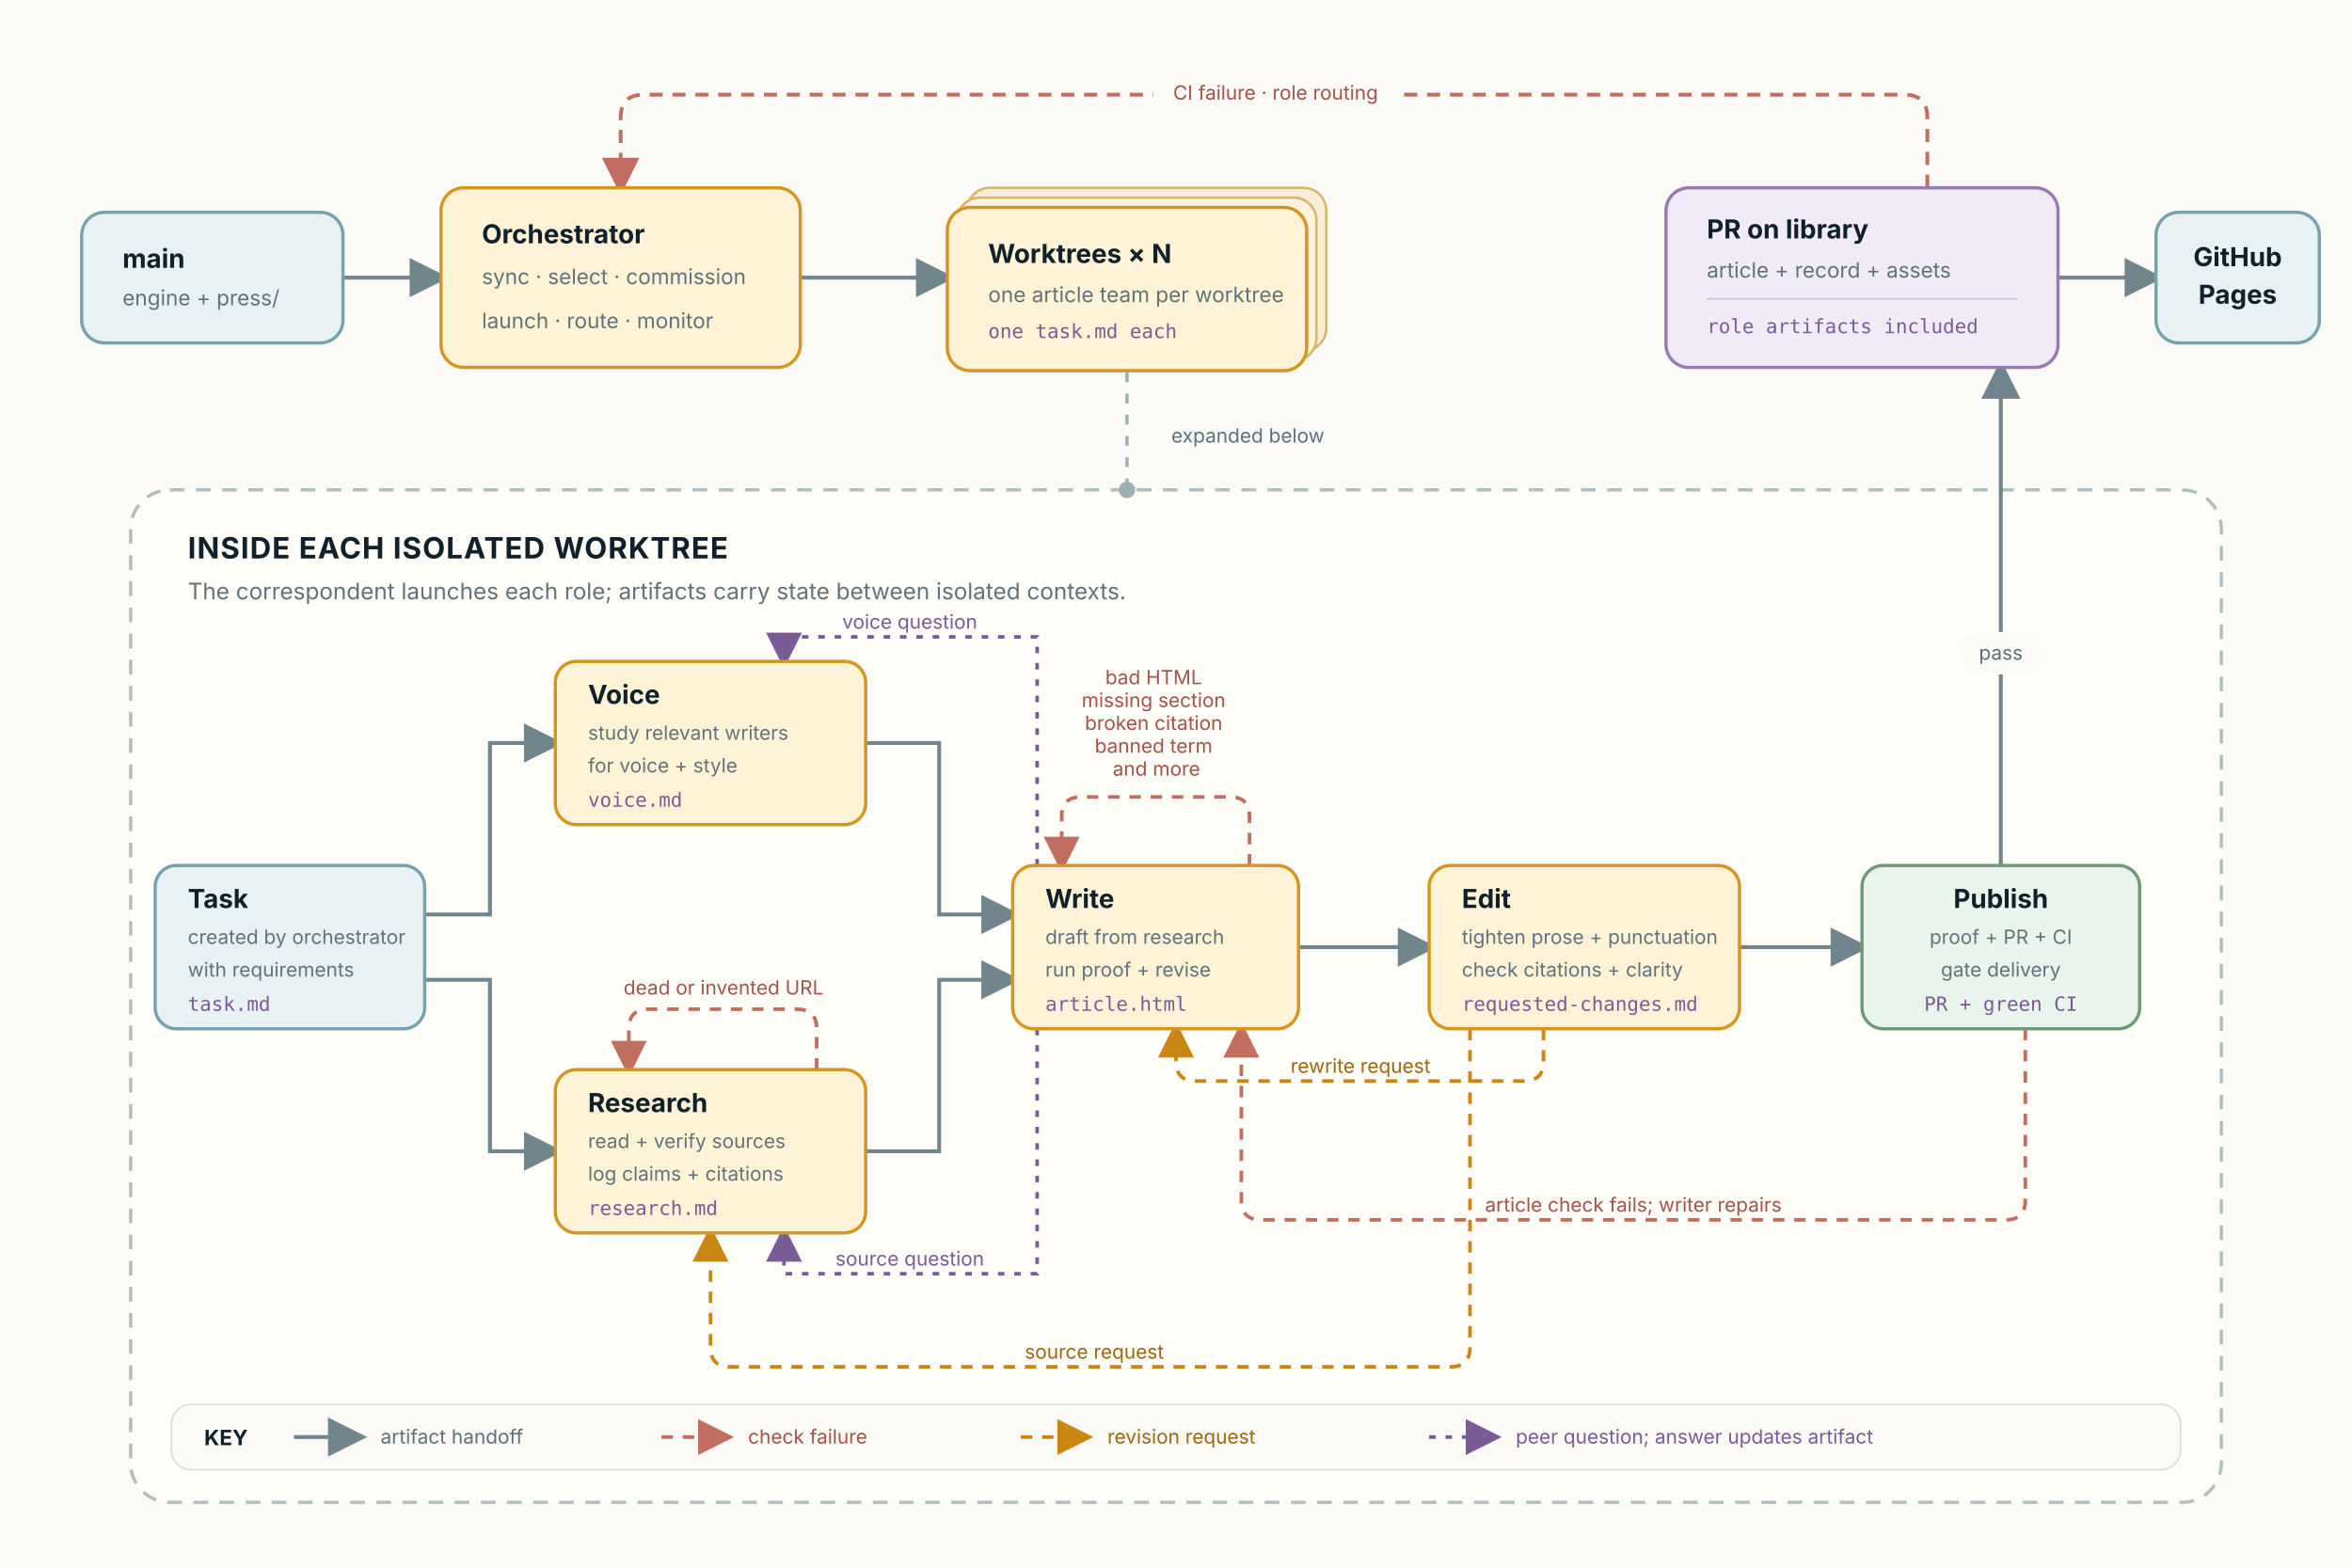
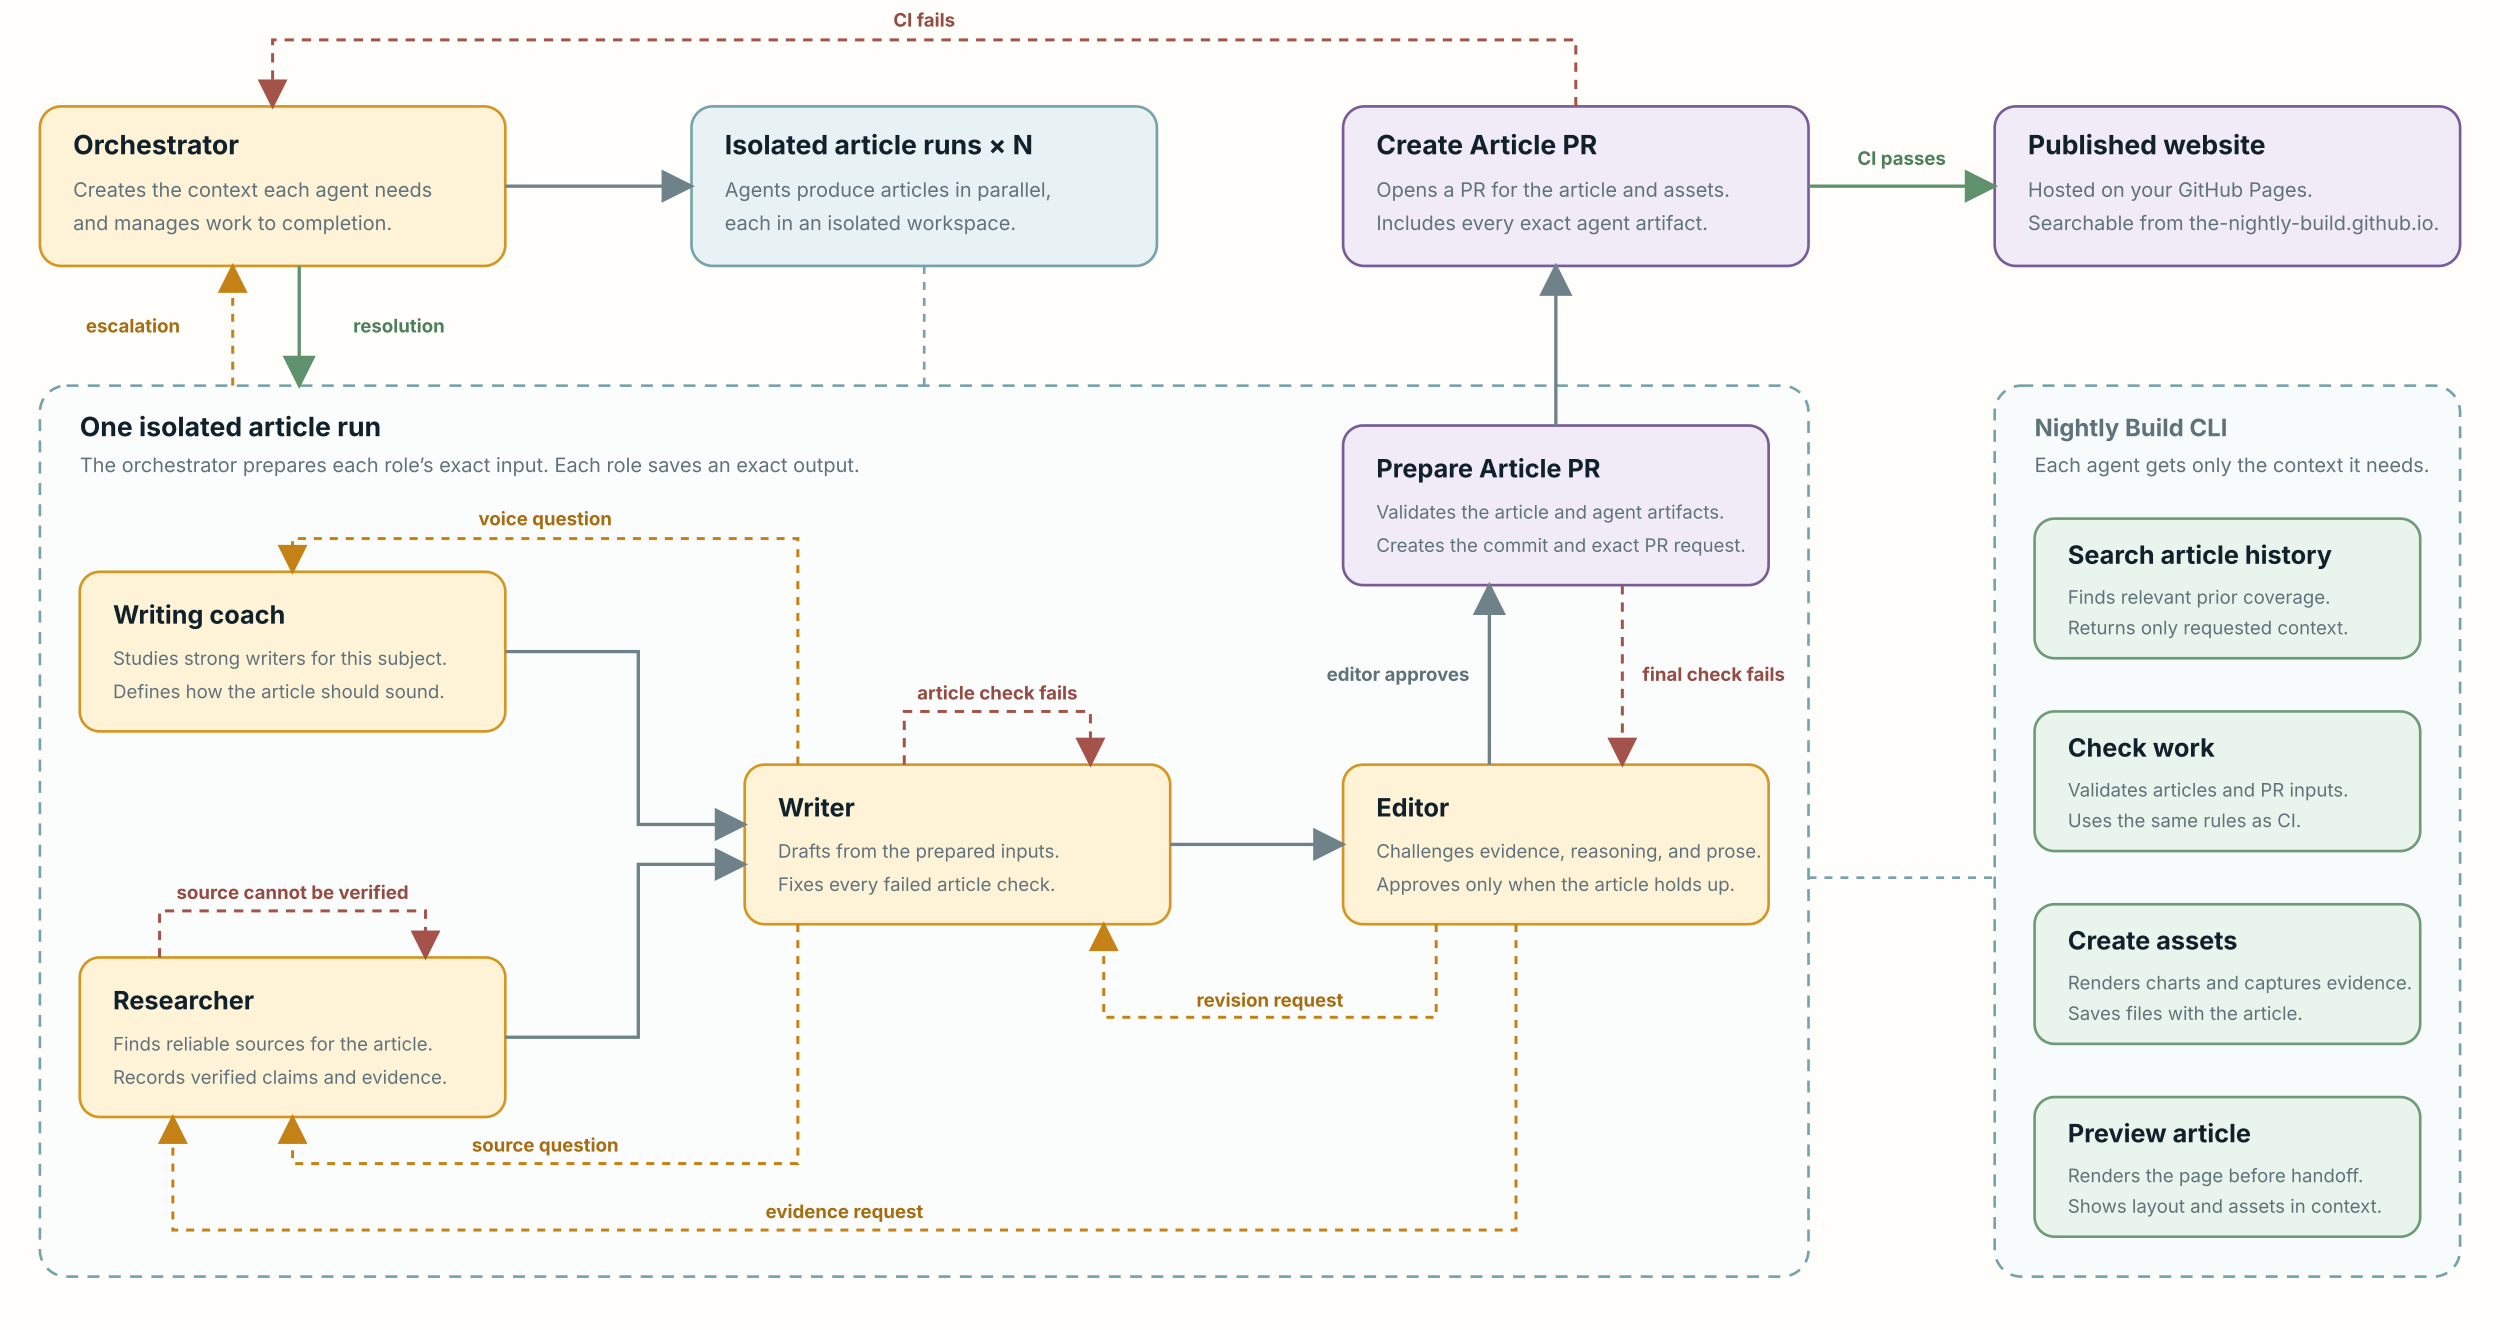
- <svg xmlns="http://www.w3.org/2000/svg" viewBox="0 0 1440 960" role="img" aria-labelledby="diagram-title diagram-description">
+ <svg xmlns="http://www.w3.org/2000/svg" width="1880" height="1000" viewBox="0 0 1880 1000" role="img" aria-labelledby="title description">
  <defs>
-     <marker id="arrow" markerWidth="10" markerHeight="10" refX="8" refY="5" orient="auto">
-       <path d="M0 0L10 5L0 10Z" fill="#71858d" />
-     </marker>
-     <marker id="repair-arrow" markerWidth="10" markerHeight="10" refX="8" refY="5" orient="auto">
-       <path d="M0 0L10 5L0 10Z" fill="#c98612" />
-     </marker>
-     <marker id="ci-arrow" markerWidth="10" markerHeight="10" refX="8" refY="5" orient="auto">
-       <path d="M0 0L10 5L0 10Z" fill="#c16e61" />
-     </marker>
-     <marker id="message-arrow" markerWidth="10" markerHeight="10" refX="8" refY="5" orient="auto">
-       <path d="M0 0L10 5L0 10Z" fill="#795b95" />
-     </marker>
-     <marker id="failure-arrow" markerWidth="10" markerHeight="10" refX="8" refY="5" orient="auto">
-       <path d="M0 0L10 5L0 10Z" fill="#c16e61" />
+     <marker id="arrow-gray" markerWidth="10" markerHeight="10" refX="9" refY="5" orient="auto">
+       <path d="M0 0L10 5L0 10Z" fill="#6f828a" />
+     </marker>
+     <marker id="arrow-green" markerWidth="10" markerHeight="10" refX="9" refY="5" orient="auto">
+       <path d="M0 0L10 5L0 10Z" fill="#5f916d" />
+     </marker>
+     <marker id="arrow-red" markerWidth="10" markerHeight="10" refX="9" refY="5" orient="auto">
+       <path d="M0 0L10 5L0 10Z" fill="#a35349" />
+     </marker>
+     <marker id="arrow-gold" markerWidth="10" markerHeight="10" refX="9" refY="5" orient="auto">
+       <path d="M0 0L10 5L0 10Z" fill="#c48216" />
    </marker>
    <style>
-       .edge { fill: none; stroke: #71858d; stroke-width: 2.4; marker-end: url(#arrow); }
-       .leader { fill: none; stroke: #9cafb2; stroke-width: 2; stroke-dasharray: 6 7; }
-       .repair { fill: none; stroke: #c98612; stroke-width: 2.2; stroke-dasharray: 7 6; marker-end: url(#repair-arrow); }
-       .message { fill: none; stroke: #795b95; stroke-width: 2.2; stroke-dasharray: 4 6; marker-end: url(#message-arrow); }
-       .failure { fill: none; stroke: #c16e61; stroke-width: 2.2; stroke-dasharray: 7 6; marker-end: url(#failure-arrow); }
-       .ci { fill: none; stroke: #c16e61; stroke-width: 2.3; stroke-dasharray: 8 6; marker-end: url(#ci-arrow); }
-       .node-title { fill: #10212b; font: 700 16px -apple-system, BlinkMacSystemFont, "Segoe UI", sans-serif; }
-       .node-copy { fill: #61727b; font: 13px -apple-system, BlinkMacSystemFont, "Segoe UI", sans-serif; }
-       .artifact { fill: #795b95; font: 12px ui-monospace, SFMono-Regular, Menlo, monospace; }
-       .panel-title { fill: #10212b; font: 700 18px -apple-system, BlinkMacSystemFont, "Segoe UI", sans-serif; letter-spacing: .6px; }
-       .panel-copy { fill: #61727b; font: 14px -apple-system, BlinkMacSystemFont, "Segoe UI", sans-serif; }
-       .label { fill: #5c7078; font: 12px -apple-system, BlinkMacSystemFont, "Segoe UI", sans-serif; }
-       .repair-label { fill: #9a680f; font: 12px -apple-system, BlinkMacSystemFont, "Segoe UI", sans-serif; }
-       .message-label { fill: #795b95; font: 12px -apple-system, BlinkMacSystemFont, "Segoe UI", sans-serif; }
-       .failure-label { fill: #a35349; font: 12px -apple-system, BlinkMacSystemFont, "Segoe UI", sans-serif; }
-       .ci-label { fill: #a35349; font: 12px -apple-system, BlinkMacSystemFont, "Segoe UI", sans-serif; }
+       .node {
+         stroke-width: 2;
+       }
+       .title {
+         fill: #10212b;
+         font: 700 20px Inter, ui-sans-serif, system-ui, -apple-system, sans-serif;
+       }
+       .copy {
+         fill: #5f727b;
+         font: 15px Inter, ui-sans-serif, system-ui, -apple-system, sans-serif;
+       }
+       .label-success {
+         fill: #4e7f5c;
+         font: 700 14px Inter, ui-sans-serif, system-ui, -apple-system, sans-serif;
+         text-anchor: middle;
+       }
+       .label-failure {
+         fill: #944b43;
+         font: 700 14px Inter, ui-sans-serif, system-ui, -apple-system, sans-serif;
+         text-anchor: middle;
+       }
+       .flow {
+         fill: none;
+         stroke: #6f828a;
+         stroke-width: 2.5;
+         marker-end: url(#arrow-gray);
+       }
+       .success {
+         fill: none;
+         stroke: #5f916d;
+         stroke-width: 2.5;
+         marker-end: url(#arrow-green);
+       }
+       .failure {
+         fill: none;
+         stroke: #a35349;
+         stroke-width: 2.25;
+         stroke-dasharray: 7 6;
+         marker-end: url(#arrow-red);
+       }
+       .request {
+         fill: none;
+         stroke: #c48216;
+         stroke-width: 2.25;
+         stroke-dasharray: 6 6;
+         marker-end: url(#arrow-gold);
+       }
+       .request-label {
+         fill: #a66d10;
+         font: 700 14px Inter, ui-sans-serif, system-ui, -apple-system, sans-serif;
+         text-anchor: middle;
+       }
+       .stage {
+         fill: #fbfdfc;
+         stroke: #76a3ab;
+         stroke-width: 2;
+         stroke-dasharray: 9 7;
+       }
+       .stage-title {
+         fill: #10212b;
+         font: 700 20px Inter, ui-sans-serif, system-ui, -apple-system, sans-serif;
+       }
+       .stage-copy {
+         fill: #5f727b;
+         font: 15px Inter, ui-sans-serif, system-ui, -apple-system, sans-serif;
+       }
+       .role {
+         fill: #fff3d7;
+         stroke: #d49620;
+         stroke-width: 2;
+       }
+       .role-title {
+         fill: #10212b;
+         font: 700 19px Inter, ui-sans-serif, system-ui, -apple-system, sans-serif;
+       }
+       .role-copy {
+         fill: #5f727b;
+         font: 14px Inter, ui-sans-serif, system-ui, -apple-system, sans-serif;
+       }
+       .expand {
+         fill: none;
+         stroke: #76a3ab;
+         stroke-width: 2;
+         stroke-dasharray: 6 6;
+       }
+       .flow-label {
+         fill: #5f727b;
+         font: 700 14px Inter, ui-sans-serif, system-ui, -apple-system, sans-serif;
+         text-anchor: middle;
+       }
+       .stage-outline {
+         stroke-width: 2;
+         stroke-dasharray: 9 7;
+       }
+       .outline-title {
+         fill: #5f727b;
+         font: 700 18px Inter, ui-sans-serif, system-ui, -apple-system, sans-serif;
+       }
    </style>
  </defs>
-   <rect width="1440" height="960" fill="#fbfaf7" />
-   <rect x="80" y="300" width="1280" height="620" rx="24" fill="#fffdf8" stroke="#afbfbd" stroke-width="2" stroke-dasharray="9 7" />
-   <text class="panel-title" x="115" y="342">INSIDE EACH ISOLATED WORKTREE</text>
-   <text class="panel-copy" x="115" y="367">The correspondent launches each role; artifacts carry state between isolated contexts.</text>
-   <path class="edge" d="M210 170H270" />
-   <path class="edge" d="M490 170H580" />
-   <path class="leader" d="M690 215V300" />
-   <circle cx="690" cy="300" r="5" fill="#9cafb2" />
-   <path class="edge" d="M1260 170H1320" />
-   <path class="edge" d="M1225 530V225" />
-   <path class="ci" d="M1180 115V72Q1180 58 1166 58H394Q380 58 380 72V115" />
-   <rect x="706" y="43" width="150" height="28" rx="14" fill="#fbfaf7" />
-   <text class="ci-label" x="781" y="61" text-anchor="middle">CI failure · role routing</text>
-   <rect x="50" y="130" width="160" height="80" rx="14" fill="#e8f2f4" stroke="#76a3ab" stroke-width="2" />
-   <text class="node-title" x="75" y="164">main</text>
-   <text class="node-copy" x="75" y="187">engine + press/</text>
-   <rect x="270" y="115" width="220" height="110" rx="14" fill="#fff3d7" stroke="#d49620" stroke-width="2" />
-   <text class="node-title" x="295" y="149">Orchestrator</text>
-   <text class="node-copy" x="295" y="174">sync · select · commission</text>
-   <text class="node-copy" x="295" y="201">launch · route · monitor</text>
-   <rect x="592" y="115" width="220" height="100" rx="14" fill="#f7eed9" stroke="#d8b56a" stroke-width="1.5" />
-   <rect x="586" y="121" width="220" height="100" rx="14" fill="#fbf3df" stroke="#d8b56a" stroke-width="1.5" />
-   <rect x="580" y="127" width="220" height="100" rx="14" fill="#fff3d7" stroke="#d49620" stroke-width="2" />
-   <text class="node-title" x="605" y="161">Worktrees × N</text>
-   <text class="node-copy" x="605" y="185">one article team per worktree</text>
-   <text class="artifact" x="605" y="207">one task.md each</text>
-   <rect x="1020" y="115" width="240" height="110" rx="14" fill="#f1ebf7" stroke="#9a7ab6" stroke-width="2" />
-   <text class="node-title" x="1045" y="146">PR on library</text>
-   <text class="node-copy" x="1045" y="170">article + record + assets</text>
-   <line x1="1045" y1="183" x2="1235" y2="183" stroke="#cdbdd9" />
-   <text class="artifact" x="1045" y="204">role artifacts included</text>
-   <rect x="1320" y="130" width="100" height="80" rx="14" fill="#e8f2f4" stroke="#76a3ab" stroke-width="2" />
-   <text class="node-title" x="1370" y="163" text-anchor="middle">GitHub</text>
-   <text class="node-title" x="1370" y="186" text-anchor="middle">Pages</text>
-   <rect x="706" y="253" width="116" height="28" rx="14" fill="#fbfaf7" />
-   <text class="label" x="764" y="271" text-anchor="middle">expanded below</text>
-   <rect x="1200" y="387" width="50" height="26" rx="13" fill="#fbfaf7" />
-   <text class="label" x="1225" y="404" text-anchor="middle">pass</text>
-   <path class="edge" d="M260 560H300V455H340" />
-   <path class="edge" d="M260 600H300V705H340" />
-   <path class="edge" d="M530 455H575V560H620" />
-   <path class="edge" d="M530 705H575V600H620" />
-   <path class="edge" d="M795 580H875" />
-   <path class="edge" d="M1065 580H1140" />
-   <path class="failure" d="M765 530V500Q765 488 753 488H662Q650 488 650 500V530" />
-   <text class="failure-label" x="708" y="419" text-anchor="middle">
-     <tspan x="708">bad HTML</tspan>
-     <tspan x="708" dy="14">missing section</tspan>
-     <tspan x="708" dy="14">broken citation</tspan>
-     <tspan x="708" dy="14">banned term</tspan>
-     <tspan x="708" dy="14">and more</tspan>
-   </text>
-   <path class="failure" d="M500 655V630Q500 618 488 618H397Q385 618 385 630V655" />
-   <text class="failure-label" x="443" y="609" text-anchor="middle">dead or invented URL</text>
-   <path class="message" d="M635 530V390H480V405" />
-   <text class="message-label" x="557" y="385" text-anchor="middle">voice question</text>
-   <path class="message" d="M635 630V780H480V755" />
-   <text class="message-label" x="557" y="775" text-anchor="middle">source question</text>
-   <path class="repair" d="M945 630V650Q945 662 933 662H732Q720 662 720 650V630" />
-   <text class="repair-label" x="833" y="657" text-anchor="middle">rewrite request</text>
-   <path class="repair" d="M900 630V825Q900 837 888 837H447Q435 837 435 825V755" />
-   <text class="repair-label" x="670" y="832" text-anchor="middle">source request</text>
-   <path class="failure" d="M1240 630V735Q1240 747 1228 747H772Q760 747 760 735V630" />
-   <text class="failure-label" x="1000" y="742" text-anchor="middle">article check fails; writer repairs</text>
-   <rect x="95" y="530" width="165" height="100" rx="13" fill="#e8f2f4" stroke="#76a3ab" stroke-width="2" />
-   <text class="node-title" x="115" y="556">Task</text>
-   <text class="node-copy" x="115" y="578" style="font-size:12px">created by orchestrator</text>
-   <text class="node-copy" x="115" y="598" style="font-size:12px">with requirements</text>
-   <text class="artifact" x="115" y="619">task.md</text>
-   <rect x="340" y="405" width="190" height="100" rx="13" fill="#fff3d7" stroke="#d49620" stroke-width="2" />
-   <text class="node-title" x="360" y="431">Voice</text>
-   <text class="node-copy" x="360" y="453" style="font-size:12px">study relevant writers</text>
-   <text class="node-copy" x="360" y="473" style="font-size:12px">for voice + style</text>
-   <text class="artifact" x="360" y="494">voice.md</text>
-   <rect x="340" y="655" width="190" height="100" rx="13" fill="#fff3d7" stroke="#d49620" stroke-width="2" />
-   <text class="node-title" x="360" y="681">Research</text>
-   <text class="node-copy" x="360" y="703" style="font-size:12px">read + verify sources</text>
-   <text class="node-copy" x="360" y="723" style="font-size:12px">log claims + citations</text>
-   <text class="artifact" x="360" y="744">research.md</text>
-   <rect x="620" y="530" width="175" height="100" rx="13" fill="#fff3d7" stroke="#d49620" stroke-width="2" />
-   <text class="node-title" x="640" y="556">Write</text>
-   <text class="node-copy" x="640" y="578" style="font-size:12px">draft from research</text>
-   <text class="node-copy" x="640" y="598" style="font-size:12px">run proof + revise</text>
-   <text class="artifact" x="640" y="619">article.html</text>
-   <rect x="875" y="530" width="190" height="100" rx="13" fill="#fff3d7" stroke="#d49620" stroke-width="2" />
-   <text class="node-title" x="895" y="556">Edit</text>
-   <text class="node-copy" x="895" y="578" style="font-size:12px">tighten prose + punctuation</text>
-   <text class="node-copy" x="895" y="598" style="font-size:12px">check citations + clarity</text>
-   <text class="artifact" x="895" y="619">requested-changes.md</text>
-   <rect x="1140" y="530" width="170" height="100" rx="13" fill="#e9f5ec" stroke="#6f9a78" stroke-width="2" />
-   <text class="node-title" x="1225" y="556" text-anchor="middle">Publish</text>
-   <text class="node-copy" x="1225" y="578" text-anchor="middle" style="font-size:12px">proof + PR + CI</text>
-   <text class="node-copy" x="1225" y="598" text-anchor="middle" style="font-size:12px">gate delivery</text>
-   <text class="artifact" x="1225" y="619" text-anchor="middle">PR + green CI</text>
-   <rect x="105" y="860" width="1230" height="40" rx="12" fill="#fbfaf7" stroke="#d7dfde" />
-   <text class="node-title" x="125" y="885" style="font-size:13px">KEY</text>
-   <path class="edge" d="M180 880H220" />
-   <text class="label" x="233" y="884">artifact handoff</text>
-   <path class="failure" d="M405 880H445" />
-   <text class="failure-label" x="458" y="884">check failure</text>
-   <path class="repair" d="M625 880H665" />
-   <text class="repair-label" x="678" y="884">revision request</text>
-   <path class="message" d="M875 880H915" />
-   <text class="message-label" x="928" y="884">peer question; answer updates artifact</text>
+   <rect width="1880" height="1000" fill="#fffefb" />
+   <rect class="node" x="30" y="80" width="350" height="120" rx="16" fill="#fff3d7" stroke="#d49620" />
+   <text class="title" x="55" y="116">Orchestrator</text>
+   <text class="copy" x="55" y="148">
+     Creates the context each agent needs
+   </text>
+   <text class="copy" x="55" y="173">
+     and manages work to completion.
+   </text>
+   <rect class="node" x="520" y="80" width="350" height="120" rx="16" fill="#e8f2f4" stroke="#76a3ab" />
+   <text class="title" x="545" y="116">Isolated article runs × N</text>
+   <text class="copy" x="545" y="148">
+     Agents produce articles in parallel,
+   </text>
+   <text class="copy" x="545" y="173">
+     each in an isolated workspace.
+   </text>
+   <rect class="node" x="1010" y="80" width="350" height="120" rx="16" fill="#f1ebf7" stroke="#795b95" />
+   <text class="title" x="1035" y="116">Create Article PR</text>
+   <text class="copy" x="1035" y="148">
+     Opens a PR for the article and assets.
+   </text>
+   <text class="copy" x="1035" y="173">
+     Includes every exact agent artifact.
+   </text>
+   <rect class="node" x="1500" y="80" width="350" height="120" rx="16" fill="#f1ebf7" stroke="#795b95" />
+   <text class="title" x="1525" y="116">Published website</text>
+   <text class="copy" x="1525" y="148">
+     Hosted on your GitHub Pages.
+   </text>
+   <text class="copy" x="1525" y="173">
+     Searchable from the-nightly-build.github.io.
+   </text>
+   <path class="flow" d="M380 140H520" />
+   <path class="success" d="M1360 140H1500" />
+   <text class="label-success" x="1430" y="124">CI passes</text>
+   <path class="failure" d="M1185 80V30H205V80" />
+   <text class="label-failure" x="695" y="20">
+     CI fails
+   </text>
+   <path class="expand" d="M695 200V290" />
+   <rect class="stage" x="30" y="290" width="1330" height="670" rx="20" />
+   <text class="stage-title" x="60" y="328">One isolated article run</text>
+   <text class="stage-copy" x="60" y="355">
+     The orchestrator prepares each role’s exact input. Each role saves an exact output.
+   </text>
+   <rect class="role" x="60" y="430" width="320" height="120" rx="15" />
+   <text class="role-title" x="85" y="469">Writing coach</text>
+   <text class="role-copy" x="85" y="500">
+     Studies strong writers for this subject.
+   </text>
+   <text class="role-copy" x="85" y="525">
+     Defines how the article should sound.
+   </text>
+   <rect class="role" x="60" y="720" width="320" height="120" rx="15" />
+   <text class="role-title" x="85" y="759">Researcher</text>
+   <text class="role-copy" x="85" y="790">
+     Finds reliable sources for the article.
+   </text>
+   <text class="role-copy" x="85" y="815">
+     Records verified claims and evidence.
+   </text>
+   <rect class="role" x="560" y="575" width="320" height="120" rx="15" />
+   <text class="role-title" x="585" y="614">Writer</text>
+   <text class="role-copy" x="585" y="645">
+     Drafts from the prepared inputs.
+   </text>
+   <text class="role-copy" x="585" y="670">
+     Fixes every failed article check.
+   </text>
+   <rect class="role" x="1010" y="575" width="320" height="120" rx="15" />
+   <text class="role-title" x="1035" y="614">Editor</text>
+   <text class="role-copy" x="1035" y="645">
+     Challenges evidence, reasoning, and prose.
+   </text>
+   <text class="role-copy" x="1035" y="670">
+     Approves only when the article holds up.
+   </text>
+   <rect class="node" x="1010" y="320" width="320" height="120" rx="15" fill="#f1ebf7" stroke="#795b95" />
+   <text class="role-title" x="1035" y="359">Prepare Article PR</text>
+   <text class="role-copy" x="1035" y="390">
+     Validates the article and agent artifacts.
+   </text>
+   <text class="role-copy" x="1035" y="415">
+     Creates the commit and exact PR request.
+   </text>
+   <path class="flow" d="M380 490H480V620H560" />
+   <path class="flow" d="M380 780H480V650H560" />
+   <path class="flow" d="M880 635H1010" />
+   <path class="flow" d="M1120 575V440" />
+   <text class="flow-label" x="1105" y="512" style="text-anchor: end">
+     editor approves
+   </text>
+   <path class="failure" d="M1220 440V575" />
+   <text class="label-failure" x="1235" y="512" style="text-anchor: start">
+     final check fails
+   </text>
+   <path class="flow" d="M1170 320V200" />
+   <path class="request" d="M600 575V405H220V430" />
+   <text class="request-label" x="410" y="395">voice question</text>
+   <path class="request" d="M600 695V875H220V840" />
+   <text class="request-label" x="410" y="866">source question</text>
+   <path class="request" d="M1080 695V765H830V695" />
+   <text class="request-label" x="955" y="757">revision request</text>
+   <path class="request" d="M1140 695V925H130V840" />
+   <text class="request-label" x="635" y="916">evidence request</text>
+   <path class="failure" d="M120 720V685H320V720" />
+   <text class="label-failure" x="220" y="676">
+     source cannot be verified
+   </text>
+   <path class="failure" d="M680 575V535H820V575" />
+   <text class="label-failure" x="750" y="526">
+     article check fails
+   </text>
+   <path class="request" d="M175 290V200" />
+   <text class="request-label" x="100" y="250">escalation</text>
+   <path class="success" d="M225 200V290" />
+   <text class="label-success" x="300" y="250">resolution</text>
+   <path class="expand" d="M1360 660H1500" />
+   <rect class="stage-outline" x="1500" y="290" width="350" height="670" rx="20" fill="#f7fbfb" stroke="#76a3ab" />
+   <text class="outline-title" x="1530" y="328">Nightly Build CLI</text>
+   <text class="stage-copy" x="1530" y="355">
+     Each agent gets only the context it needs.
+   </text>
+   <rect class="node" x="1530" y="390" width="290" height="105" rx="15" fill="#e9f5ec" stroke="#6f9a78" />
+   <text class="role-title" x="1555" y="424">Search article history</text>
+   <text class="role-copy" x="1555" y="454">
+     Finds relevant prior coverage.
+   </text>
+   <text class="role-copy" x="1555" y="477">
+     Returns only requested context.
+   </text>
+   <rect class="node" x="1530" y="535" width="290" height="105" rx="15" fill="#e9f5ec" stroke="#6f9a78" />
+   <text class="role-title" x="1555" y="569">Check work</text>
+   <text class="role-copy" x="1555" y="599">
+     Validates articles and PR inputs.
+   </text>
+   <text class="role-copy" x="1555" y="622">
+     Uses the same rules as CI.
+   </text>
+   <rect class="node" x="1530" y="680" width="290" height="105" rx="15" fill="#e9f5ec" stroke="#6f9a78" />
+   <text class="role-title" x="1555" y="714">Create assets</text>
+   <text class="role-copy" x="1555" y="744">
+     Renders charts and captures evidence.
+   </text>
+   <text class="role-copy" x="1555" y="767">
+     Saves files with the article.
+   </text>
+   <rect class="node" x="1530" y="825" width="290" height="105" rx="15" fill="#e9f5ec" stroke="#6f9a78" />
+   <text class="role-title" x="1555" y="859">Preview article</text>
+   <text class="role-copy" x="1555" y="889">
+     Renders the page before handoff.
+   </text>
+   <text class="role-copy" x="1555" y="912">
+     Shows layout and assets in context.
+   </text>
</svg>
